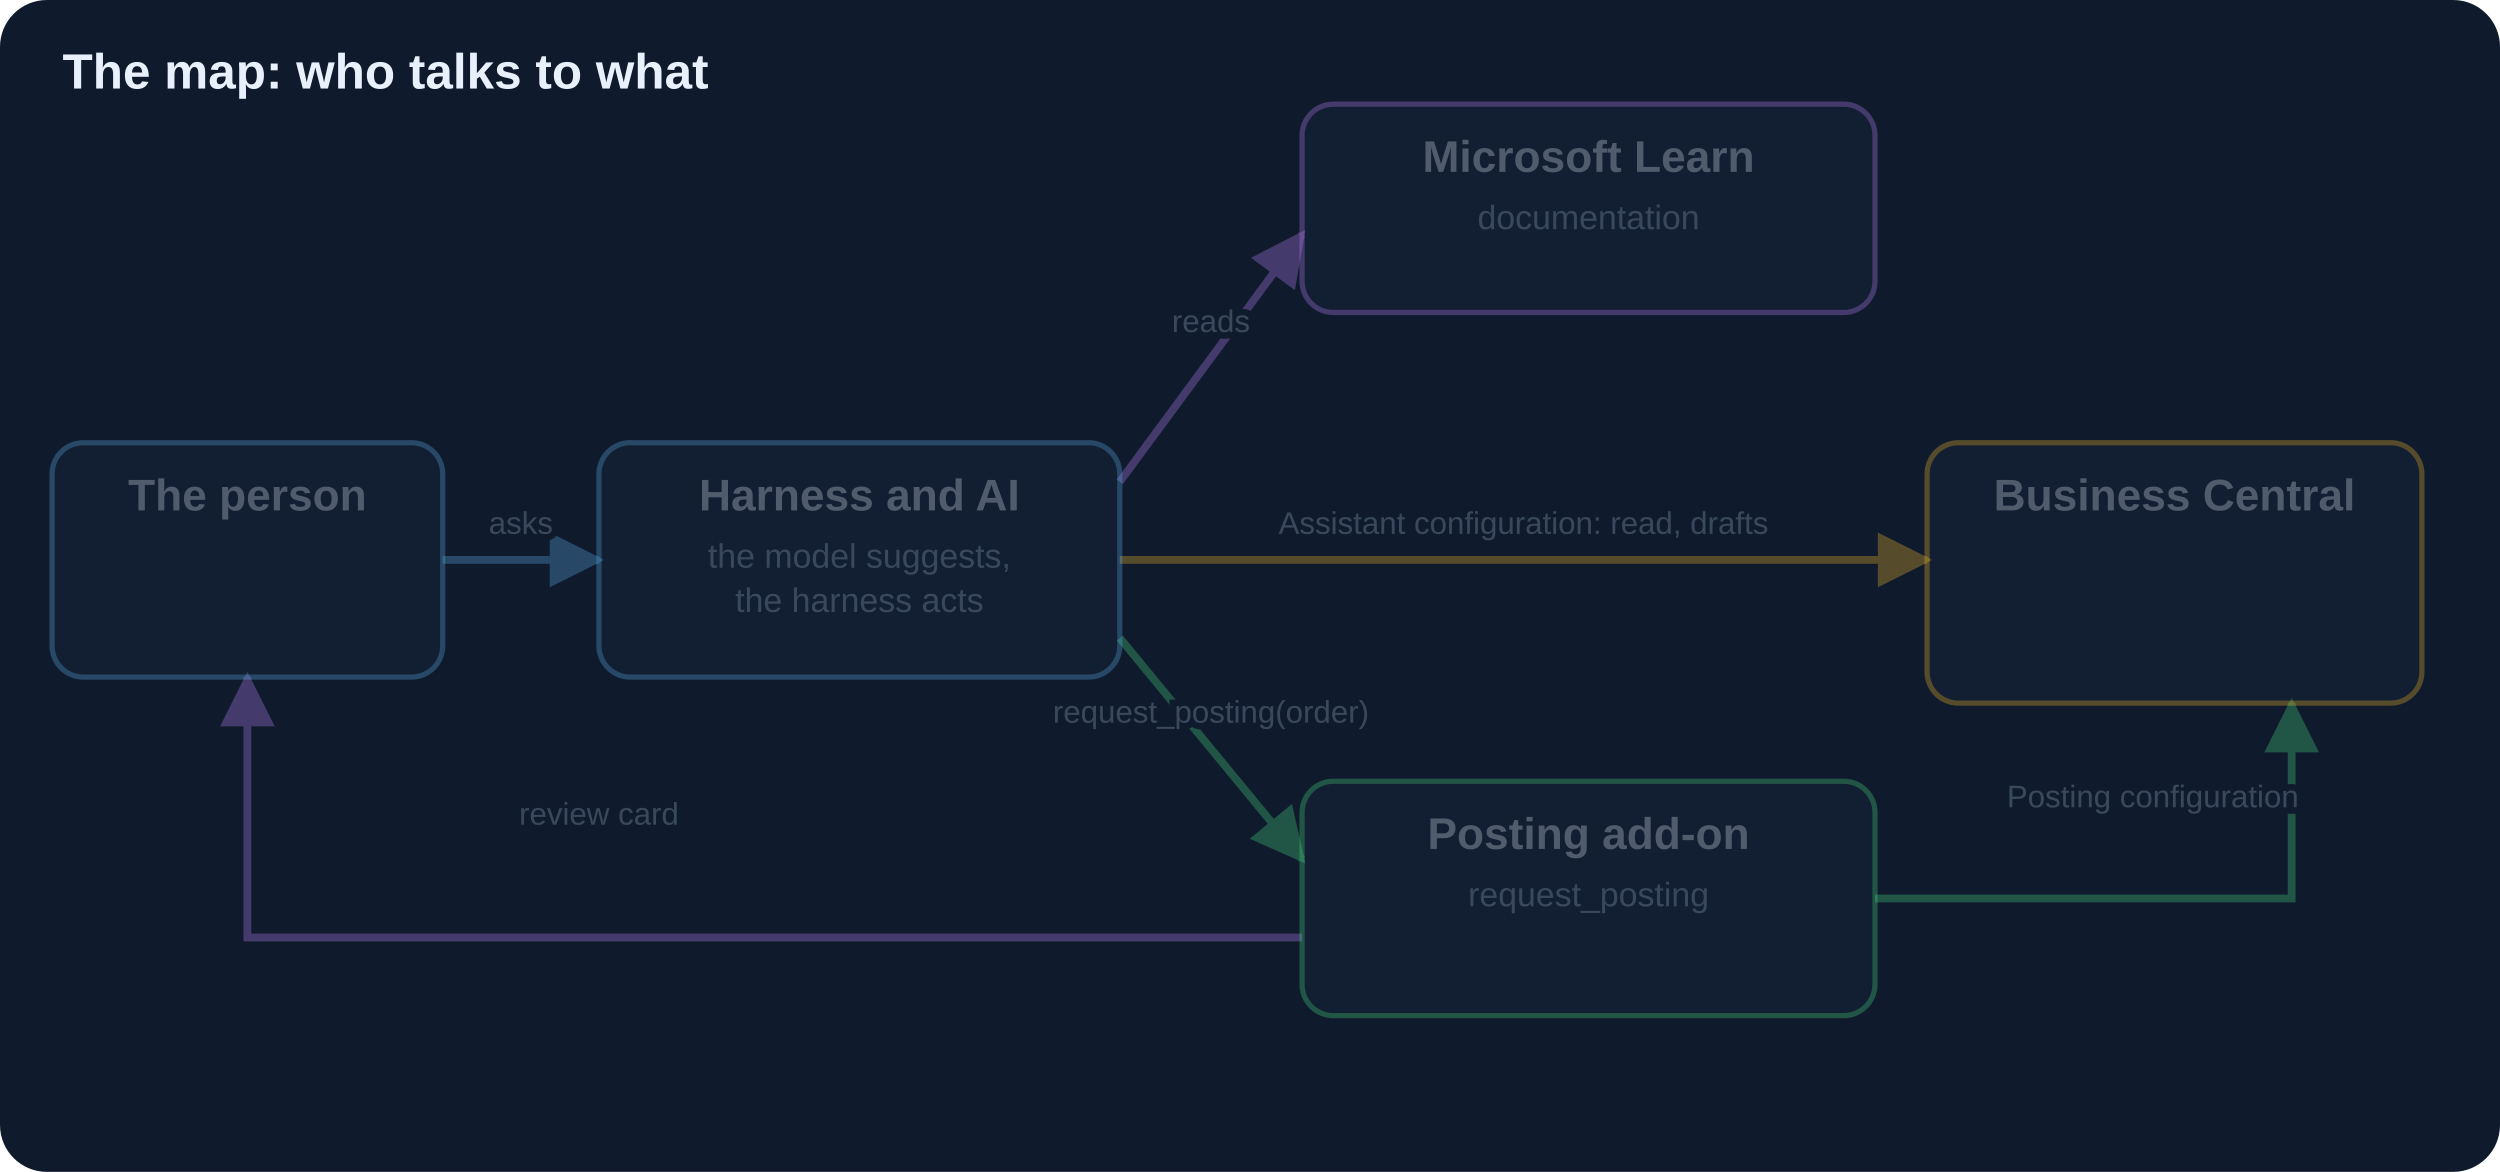
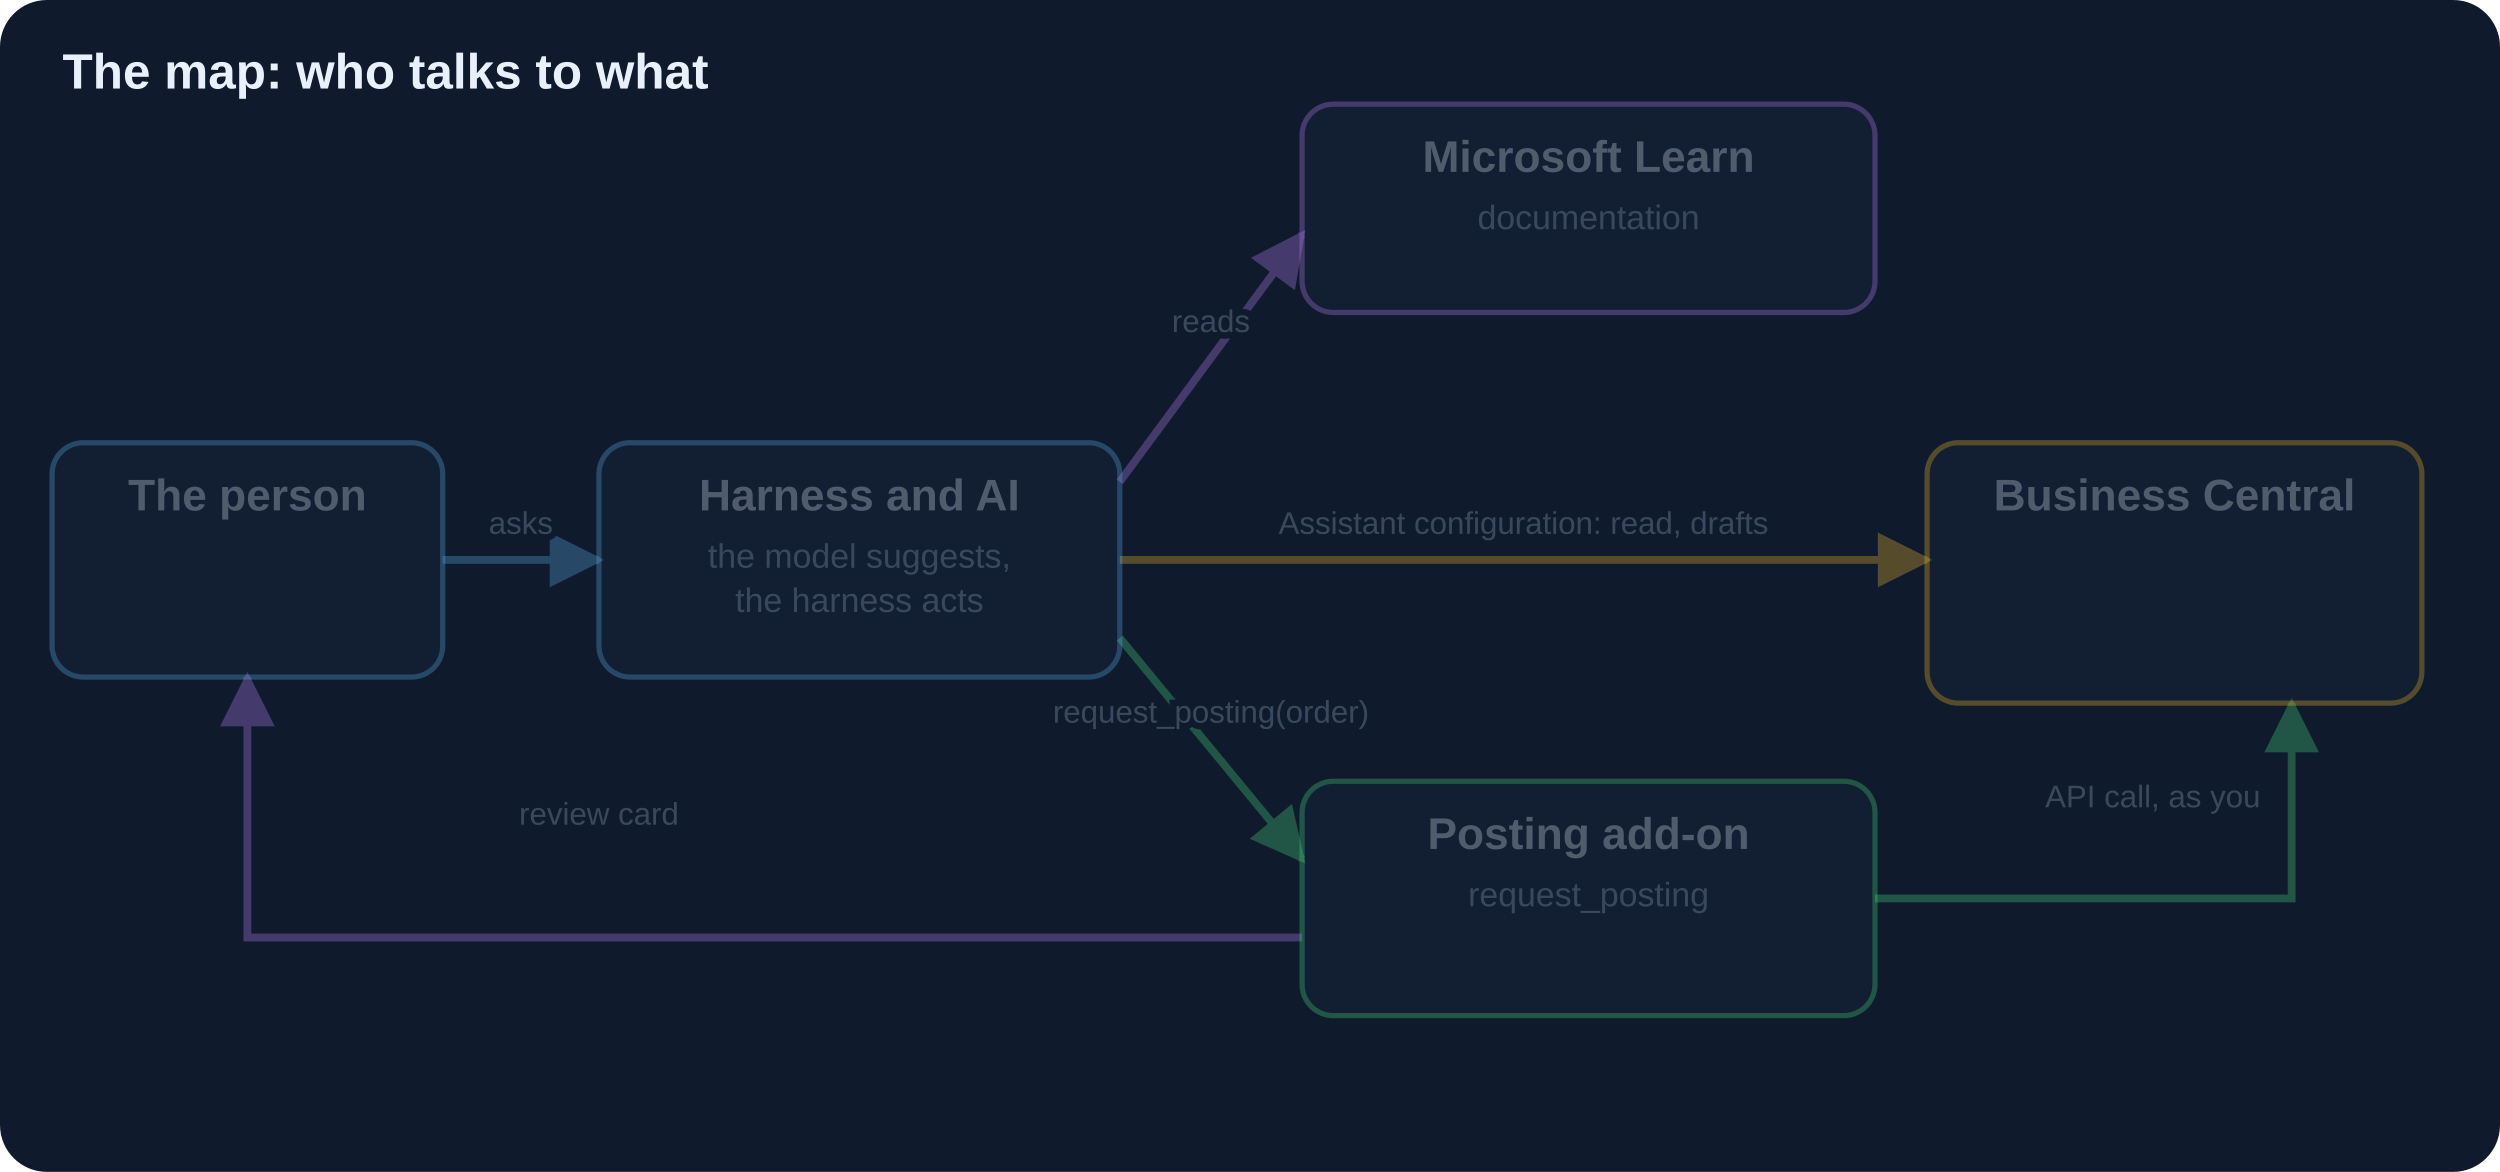
<svg xmlns="http://www.w3.org/2000/svg" viewBox="0 0 960 450" width="960" height="450" role="img" font-family="Arial, Helvetica, sans-serif">
  <style>.bg{fill:#0f1b2d}.box{fill:#162740;stroke-width:2}.t{fill:#e8f0fb;font-size:17px;font-weight:700}.s{fill:#9fb3cc;font-size:13px}.cap{font-size:15px;font-weight:700}.ln{fill:none;stroke-width:3}.lb{fill:#9fb3cc;font-size:12px}.num{fill:#9fb3cc;font-size:12px;font-weight:700}
@keyframes a_p{0.00%{opacity:0.3}0.40%{opacity:0.3}2.50%{opacity:1}15.67%{opacity:1}16.57%{opacity:0.3}67.07%{opacity:0.3}69.17%{opacity:1}82.33%{opacity:1}83.23%{opacity:0.3}100.00%{opacity:0.3}}.a_p{animation:a_p 24.0s infinite;opacity:0.3}
@keyframes a_h{0.00%{opacity:0.3}0.40%{opacity:0.3}2.50%{opacity:1}15.67%{opacity:1}16.57%{opacity:0.3}17.07%{opacity:0.3}19.17%{opacity:1}32.33%{opacity:1}33.23%{opacity:0.3}33.73%{opacity:0.3}35.83%{opacity:1}49.00%{opacity:1}49.90%{opacity:0.3}50.40%{opacity:0.3}52.50%{opacity:1}65.67%{opacity:1}66.57%{opacity:0.3}100.00%{opacity:0.3}}.a_h{animation:a_h 24.0s infinite;opacity:0.3}
@keyframes a_l{0.00%{opacity:0.3}33.73%{opacity:0.3}35.83%{opacity:1}49.00%{opacity:1}49.90%{opacity:0.3}100.00%{opacity:0.3}}.a_l{animation:a_l 24.0s infinite;opacity:0.3}
@keyframes a_bc{0.00%{opacity:0.3}17.07%{opacity:0.3}19.17%{opacity:1}32.33%{opacity:1}33.23%{opacity:0.3}83.73%{opacity:0.3}85.83%{opacity:1}99.00%{opacity:1}99.90%{opacity:0.3}100.00%{opacity:0.3}}.a_bc{animation:a_bc 24.0s infinite;opacity:0.3}
@keyframes a_a{0.00%{opacity:0.3}50.40%{opacity:0.3}52.50%{opacity:1}65.67%{opacity:1}66.57%{opacity:0.3}67.07%{opacity:0.3}69.17%{opacity:1}82.33%{opacity:1}83.23%{opacity:0.3}83.73%{opacity:0.3}85.83%{opacity:1}99.00%{opacity:1}99.90%{opacity:0.3}100.00%{opacity:0.3}}.a_a{animation:a_a 24.0s infinite;opacity:0.3}
@keyframes a_e1{0.00%{opacity:0.3}0.40%{opacity:0.3}2.50%{opacity:1}15.67%{opacity:1}16.57%{opacity:0.3}100.00%{opacity:0.3}}.a_e1{animation:a_e1 24.0s infinite;opacity:0.3}
@keyframes a_e2{0.00%{opacity:0.3}17.07%{opacity:0.3}19.17%{opacity:1}32.33%{opacity:1}33.23%{opacity:0.3}100.00%{opacity:0.3}}.a_e2{animation:a_e2 24.0s infinite;opacity:0.3}
@keyframes a_e3{0.00%{opacity:0.3}33.73%{opacity:0.3}35.83%{opacity:1}49.00%{opacity:1}49.90%{opacity:0.3}100.00%{opacity:0.3}}.a_e3{animation:a_e3 24.0s infinite;opacity:0.3}
@keyframes a_e4{0.00%{opacity:0.3}50.40%{opacity:0.3}52.50%{opacity:1}65.67%{opacity:1}66.57%{opacity:0.3}100.00%{opacity:0.3}}.a_e4{animation:a_e4 24.0s infinite;opacity:0.3}
@keyframes a_e5{0.00%{opacity:0.3}83.73%{opacity:0.3}85.83%{opacity:1}99.00%{opacity:1}99.90%{opacity:0.3}100.00%{opacity:0.3}}.a_e5{animation:a_e5 24.0s infinite;opacity:0.3}
@keyframes a_e6{0.00%{opacity:0.3}67.07%{opacity:0.3}69.17%{opacity:1}82.33%{opacity:1}83.23%{opacity:0.3}100.00%{opacity:0.3}}.a_e6{animation:a_e6 24.0s infinite;opacity:0.3}
@keyframes c0{0.00%{opacity:0}0.40%{opacity:0}2.50%{opacity:1}15.67%{opacity:1}16.57%{opacity:0}100.00%{opacity:0}}.c0{animation:c0 24.0s infinite;opacity:0}
@keyframes c1{0.00%{opacity:0}17.07%{opacity:0}19.17%{opacity:1}32.33%{opacity:1}33.23%{opacity:0}100.00%{opacity:0}}.c1{animation:c1 24.0s infinite;opacity:0}
@keyframes c2{0.00%{opacity:0}33.73%{opacity:0}35.83%{opacity:1}49.00%{opacity:1}49.90%{opacity:0}100.00%{opacity:0}}.c2{animation:c2 24.0s infinite;opacity:0}
@keyframes c3{0.00%{opacity:0}50.40%{opacity:0}52.50%{opacity:1}65.67%{opacity:1}66.57%{opacity:0}100.00%{opacity:0}}.c3{animation:c3 24.0s infinite;opacity:0}
@keyframes c4{0.00%{opacity:0}67.07%{opacity:0}69.17%{opacity:1}82.33%{opacity:1}83.23%{opacity:0}100.00%{opacity:0}}.c4{animation:c4 24.0s infinite;opacity:0}
@keyframes c5{0.00%{opacity:0}83.73%{opacity:0}85.83%{opacity:1}99.00%{opacity:1}99.90%{opacity:0}100.00%{opacity:0}}.c5{animation:c5 24.0s infinite;opacity:0}
@media (prefers-reduced-motion:reduce){.a_p{animation:none;opacity:1}.a_h{animation:none;opacity:1}.a_l{animation:none;opacity:1}.a_bc{animation:none;opacity:1}.a_a{animation:none;opacity:1}.a_e1{animation:none;opacity:1}.a_e2{animation:none;opacity:1}.a_e3{animation:none;opacity:1}.a_e4{animation:none;opacity:1}.a_e5{animation:none;opacity:1}.a_e6{animation:none;opacity:1}.cp{display:none}.still{display:block}}
.still{display:none}</style>
  <defs>
    <marker id="m_blue" viewBox="0 0 10 10" refX="9" refY="5" markerWidth="7" markerHeight="7" orient="auto">
      <path d="M0 0L10 5L0 10z" fill="#5eb4ef" />
    </marker>
    <marker id="m_amber" viewBox="0 0 10 10" refX="9" refY="5" markerWidth="7" markerHeight="7" orient="auto">
      <path d="M0 0L10 5L0 10z" fill="#fbbf24" />
    </marker>
    <marker id="m_green" viewBox="0 0 10 10" refX="9" refY="5" markerWidth="7" markerHeight="7" orient="auto">
      <path d="M0 0L10 5L0 10z" fill="#4ade80" />
    </marker>
    <marker id="m_red" viewBox="0 0 10 10" refX="9" refY="5" markerWidth="7" markerHeight="7" orient="auto">
      <path d="M0 0L10 5L0 10z" fill="#f87171" />
    </marker>
    <marker id="m_purple" viewBox="0 0 10 10" refX="9" refY="5" markerWidth="7" markerHeight="7" orient="auto">
      <path d="M0 0L10 5L0 10z" fill="#c084fc" />
    </marker>
  </defs>
  <rect class="bg" width="960" height="450" rx="18" />
  <text class="t" x="24" y="34" style="font-size:19px">The map: who talks to what</text>
  <g class="a_e1">
    <path class="ln" d="M170 215 L230 215" stroke="#5eb4ef" marker-end="url(#m_blue)" />
    <text class="lb" x="200.0" y="205.0" text-anchor="middle" stroke="#0f1b2d" stroke-width="5" paint-order="stroke">asks</text>
  </g>
  <g class="a_e2">
    <path class="ln" d="M430 215 L740 215" stroke="#fbbf24" marker-end="url(#m_amber)" />
    <text class="lb" x="585.0" y="205.0" text-anchor="middle" stroke="#0f1b2d" stroke-width="5" paint-order="stroke">Assistant configuration: read, drafts</text>
  </g>
  <g class="a_e3">
    <path class="ln" d="M430 185 L500 90" stroke="#c084fc" marker-end="url(#m_purple)" />
    <text class="lb" x="465.0" y="127.5" text-anchor="middle" stroke="#0f1b2d" stroke-width="5" paint-order="stroke">reads</text>
  </g>
  <g class="a_e4">
    <path class="ln" d="M430 245 L500 330" stroke="#4ade80" marker-end="url(#m_green)" />
    <text class="lb" x="465.0" y="277.5" text-anchor="middle" stroke="#0f1b2d" stroke-width="5" paint-order="stroke">request_posting(order)</text>
  </g>
  <g class="a_e5">
    <path class="ln" d="M720 345 L880 345 L880 270" stroke="#4ade80" marker-end="url(#m_green)" />
-     <text class="lb" x="826.667" y="310.0" text-anchor="middle" stroke="#0f1b2d" stroke-width="5" paint-order="stroke">Posting configuration</text>
+     <text class="lb" x="826.667" y="310.0" text-anchor="middle" stroke="#0f1b2d" stroke-width="5" paint-order="stroke">API call, as you</text>
  </g>
  <g class="a_e6">
    <path class="ln" d="M500 360 L95 360 L95 260" stroke="#c084fc" marker-end="url(#m_purple)" />
    <text class="lb" x="230.0" y="316.667" text-anchor="middle" stroke="#0f1b2d" stroke-width="5" paint-order="stroke">review card</text>
  </g>
  <g class="a_p">
    <rect class="box" x="20" y="170" width="150" height="90" rx="12" stroke="#5eb4ef" />
    <text class="t" x="95.0" y="196" text-anchor="middle">The person</text>
  </g>
  <g class="a_h">
    <rect class="box" x="230" y="170" width="200" height="90" rx="12" stroke="#5eb4ef" />
    <text class="t" x="330.0" y="196" text-anchor="middle">Harness and AI</text>
    <text class="s" x="330.0" y="218" text-anchor="middle">the model suggests,</text>
    <text class="s" x="330.0" y="235" text-anchor="middle">the harness acts</text>
  </g>
  <g class="a_l">
    <rect class="box" x="500" y="40" width="220" height="80" rx="12" stroke="#c084fc" />
    <text class="t" x="610.0" y="66" text-anchor="middle">Microsoft Learn</text>
    <text class="s" x="610.0" y="88" text-anchor="middle">documentation</text>
  </g>
  <g class="a_bc">
    <rect class="box" x="740" y="170" width="190" height="100" rx="12" stroke="#fbbf24" />
    <text class="t" x="835.0" y="196" text-anchor="middle">Business Central</text>
  </g>
  <g class="a_a">
    <rect class="box" x="500" y="300" width="220" height="90" rx="12" stroke="#4ade80" />
    <text class="t" x="610.0" y="326" text-anchor="middle">Posting add-on</text>
    <text class="s" x="610.0" y="348" text-anchor="middle">request_posting</text>
  </g>
  <g class="cp c0">
    <circle cx="40" cy="416" r="13" fill="#5eb4ef" />
    <text class="num" x="40" y="420" text-anchor="middle" style="fill:#0f1b2d">1</text>
    <text class="cap" x="64" y="421" fill="#5eb4ef">You ask the harness.</text>
  </g>
  <g class="cp c1">
    <circle cx="40" cy="416" r="13" fill="#fbbf24" />
    <text class="num" x="40" y="420" text-anchor="middle" style="fill:#0f1b2d">2</text>
    <text class="cap" x="64" y="421" fill="#fbbf24">It reads Business Central and makes drafts, through the Assistant configuration.</text>
  </g>
  <g class="cp c2">
    <circle cx="40" cy="416" r="13" fill="#c084fc" />
    <text class="num" x="40" y="420" text-anchor="middle" style="fill:#0f1b2d">3</text>
    <text class="cap" x="64" y="421" fill="#c084fc">It can read Microsoft Learn for documentation.</text>
  </g>
  <g class="cp c3">
    <circle cx="40" cy="416" r="13" fill="#4ade80" />
    <text class="num" x="40" y="420" text-anchor="middle" style="fill:#0f1b2d">4</text>
    <text class="cap" x="64" y="421" fill="#4ade80">To post, the model asks for request_posting, and the harness runs the add-on.</text>
  </g>
  <g class="cp c4">
    <circle cx="40" cy="416" r="13" fill="#c084fc" />
    <text class="num" x="40" y="420" text-anchor="middle" style="fill:#0f1b2d">5</text>
    <text class="cap" x="64" y="421" fill="#c084fc">The add-on shows you a review card. You decide.</text>
  </g>
  <g class="cp c5">
    <circle cx="40" cy="416" r="13" fill="#4ade80" />
    <text class="num" x="40" y="420" text-anchor="middle" style="fill:#0f1b2d">6</text>
-     <text class="cap" x="64" y="421" fill="#4ade80">Only after Approve does it post, through the separate Posting configuration.</text>
+     <text class="cap" x="64" y="421" fill="#4ade80">Only after Approve does it post: one call to the Business Central API, as you.</text>
  </g>
  <text class="s still" x="24" y="421">Animation paused. The steps are listed in the text below.</text>
</svg>
